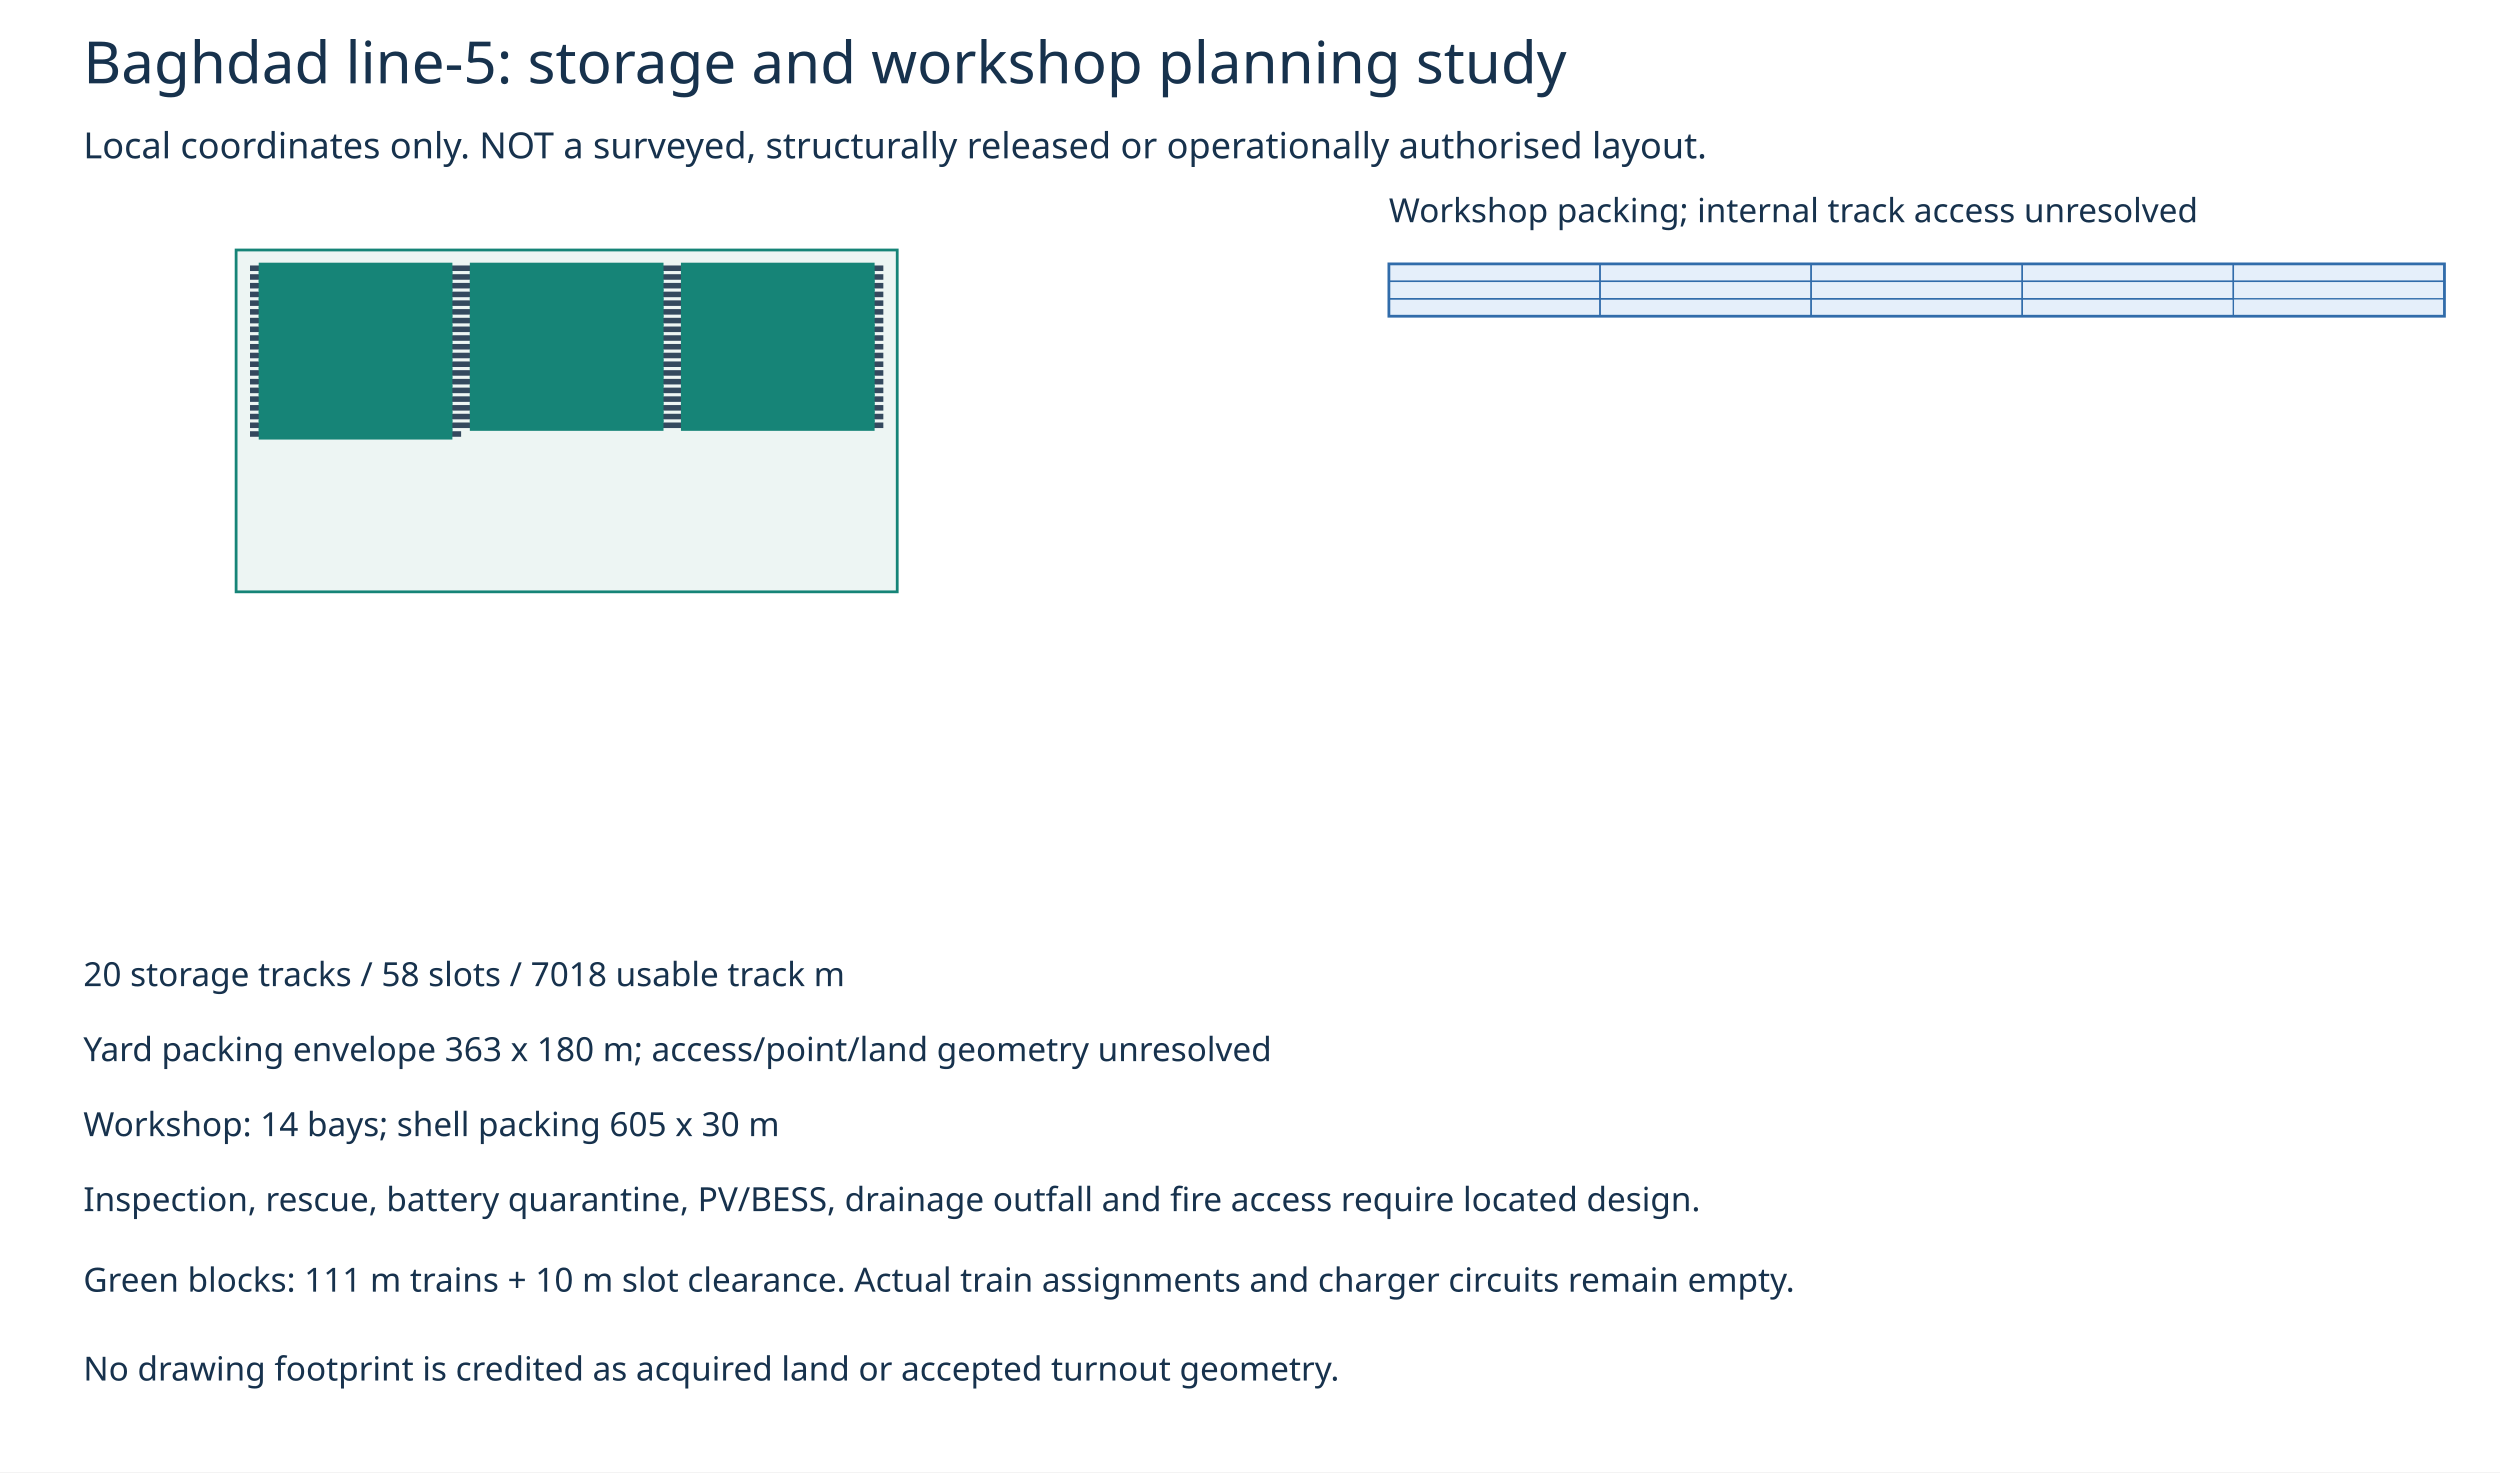
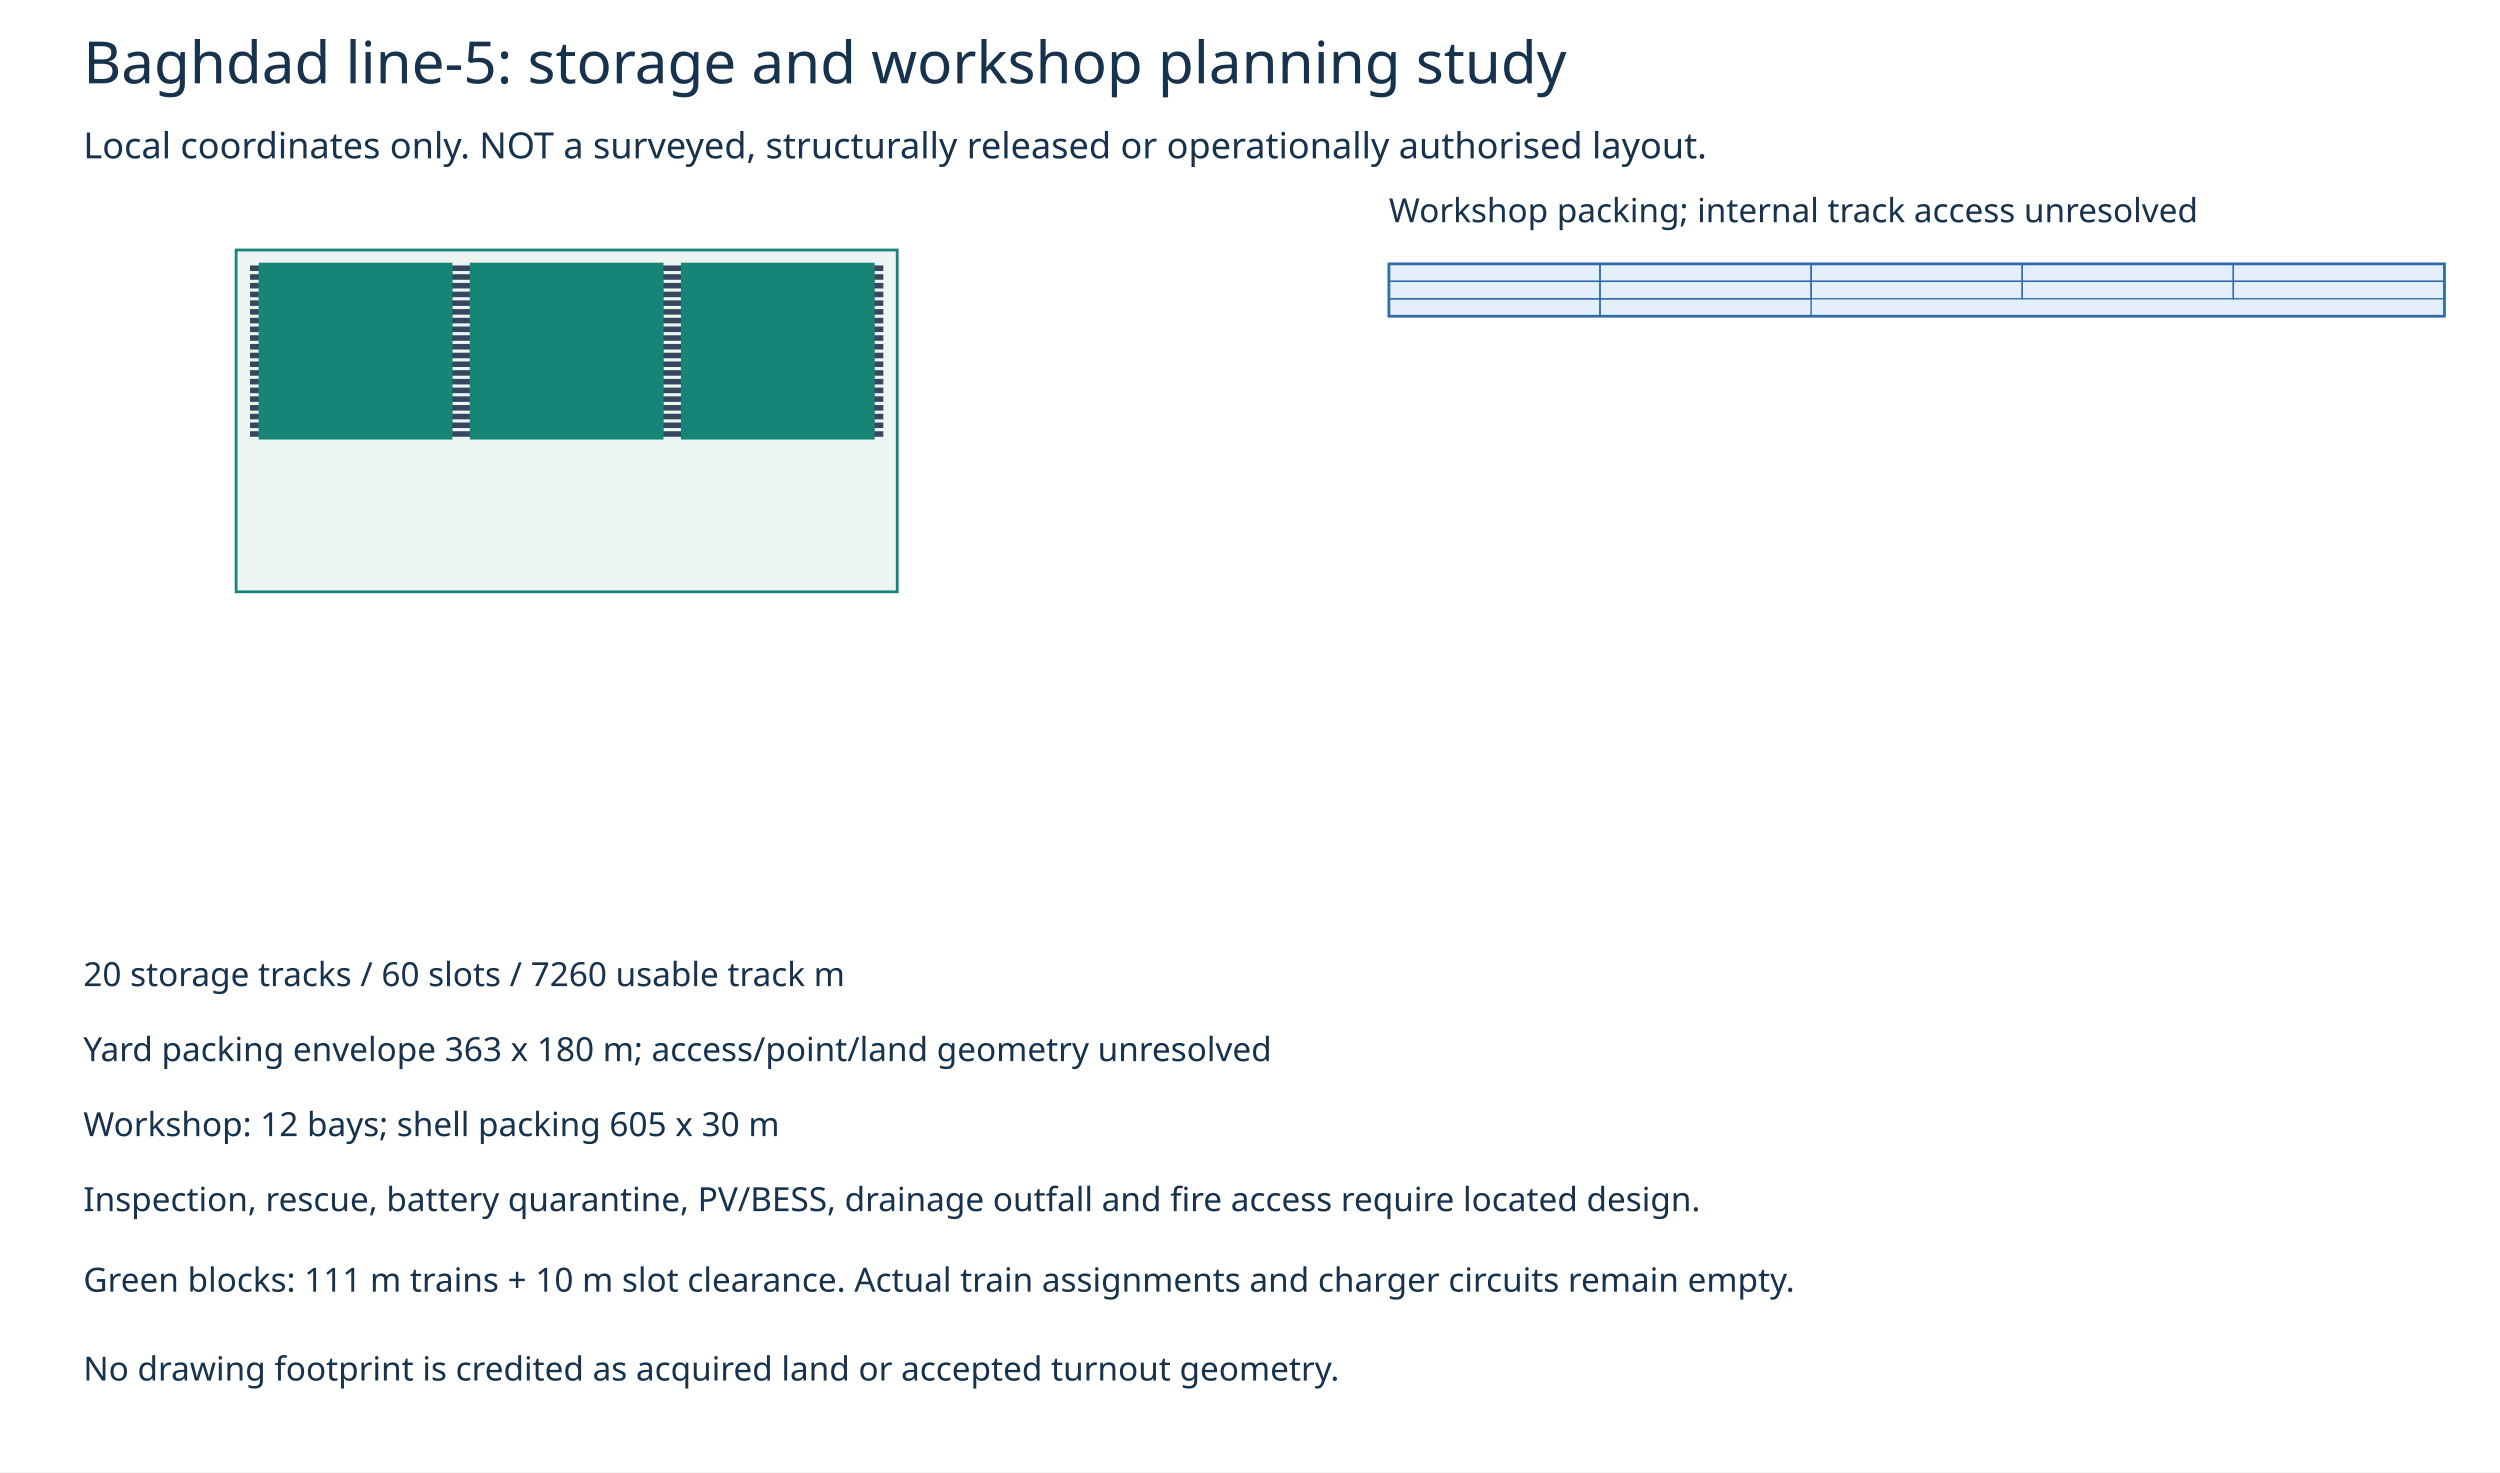
<svg xmlns="http://www.w3.org/2000/svg" width="900" height="530" viewBox="0 0 900 530">
  <rect width="900" height="530" fill="white" />
  <g font-family="sans-serif" fill="#17324d">
    <text x="30" y="30" font-size="21">Baghdad line-5: storage and workshop planning study</text>
    <text x="30" y="57" font-size="13">Local coordinates only. NOT a surveyed, structurally released or operationally authorised layout.</text>
    <rect x="85" y="90" width="238.00" height="123.06" fill="#edf5f3" stroke="#168477" />
    <path d="M90 96.57 H318.00" stroke="#34495e" stroke-width="2" />
    <rect x="93.14" y="94.57" width="69.72" height="4" fill="#168477" />
    <rect x="169.14" y="94.57" width="69.72" height="4" fill="#168477" />
    <rect x="245.14" y="94.57" width="69.72" height="4" fill="#168477" />
    <path d="M90 99.71 H318.00" stroke="#34495e" stroke-width="2" />
    <rect x="93.14" y="97.71" width="69.72" height="4" fill="#168477" />
    <rect x="169.14" y="97.71" width="69.72" height="4" fill="#168477" />
    <rect x="245.14" y="97.71" width="69.72" height="4" fill="#168477" />
    <path d="M90 102.85 H318.00" stroke="#34495e" stroke-width="2" />
    <rect x="93.14" y="100.85" width="69.72" height="4" fill="#168477" />
    <rect x="169.14" y="100.85" width="69.72" height="4" fill="#168477" />
    <rect x="245.14" y="100.85" width="69.72" height="4" fill="#168477" />
    <path d="M90 105.99 H318.00" stroke="#34495e" stroke-width="2" />
    <rect x="93.14" y="103.99" width="69.72" height="4" fill="#168477" />
    <rect x="169.14" y="103.99" width="69.72" height="4" fill="#168477" />
    <rect x="245.14" y="103.99" width="69.72" height="4" fill="#168477" />
    <path d="M90 109.13 H318.00" stroke="#34495e" stroke-width="2" />
    <rect x="93.14" y="107.13" width="69.72" height="4" fill="#168477" />
    <rect x="169.14" y="107.13" width="69.72" height="4" fill="#168477" />
    <rect x="245.14" y="107.13" width="69.72" height="4" fill="#168477" />
    <path d="M90 112.27 H318.00" stroke="#34495e" stroke-width="2" />
    <rect x="93.14" y="110.27" width="69.72" height="4" fill="#168477" />
    <rect x="169.14" y="110.27" width="69.72" height="4" fill="#168477" />
    <rect x="245.14" y="110.27" width="69.72" height="4" fill="#168477" />
    <path d="M90 115.41 H318.00" stroke="#34495e" stroke-width="2" />
    <rect x="93.14" y="113.41" width="69.72" height="4" fill="#168477" />
    <rect x="169.14" y="113.41" width="69.72" height="4" fill="#168477" />
    <rect x="245.14" y="113.41" width="69.72" height="4" fill="#168477" />
    <path d="M90 118.55 H318.00" stroke="#34495e" stroke-width="2" />
    <rect x="93.14" y="116.55" width="69.72" height="4" fill="#168477" />
    <rect x="169.14" y="116.55" width="69.72" height="4" fill="#168477" />
    <rect x="245.14" y="116.55" width="69.72" height="4" fill="#168477" />
    <path d="M90 121.69 H318.00" stroke="#34495e" stroke-width="2" />
    <rect x="93.14" y="119.69" width="69.72" height="4" fill="#168477" />
    <rect x="169.14" y="119.69" width="69.72" height="4" fill="#168477" />
    <rect x="245.14" y="119.69" width="69.72" height="4" fill="#168477" />
    <path d="M90 124.83 H318.00" stroke="#34495e" stroke-width="2" />
    <rect x="93.14" y="122.83" width="69.72" height="4" fill="#168477" />
    <rect x="169.14" y="122.83" width="69.72" height="4" fill="#168477" />
    <rect x="245.14" y="122.83" width="69.72" height="4" fill="#168477" />
    <path d="M90 127.98 H318.00" stroke="#34495e" stroke-width="2" />
    <rect x="93.14" y="125.98" width="69.72" height="4" fill="#168477" />
    <rect x="169.14" y="125.98" width="69.72" height="4" fill="#168477" />
    <rect x="245.14" y="125.98" width="69.72" height="4" fill="#168477" />
    <path d="M90 131.12 H318.00" stroke="#34495e" stroke-width="2" />
    <rect x="93.14" y="129.12" width="69.72" height="4" fill="#168477" />
    <rect x="169.14" y="129.12" width="69.72" height="4" fill="#168477" />
    <rect x="245.14" y="129.12" width="69.72" height="4" fill="#168477" />
    <path d="M90 134.26 H318.00" stroke="#34495e" stroke-width="2" />
    <rect x="93.14" y="132.26" width="69.72" height="4" fill="#168477" />
    <rect x="169.14" y="132.26" width="69.72" height="4" fill="#168477" />
    <rect x="245.14" y="132.26" width="69.72" height="4" fill="#168477" />
    <path d="M90 137.40 H318.00" stroke="#34495e" stroke-width="2" />
    <rect x="93.14" y="135.40" width="69.72" height="4" fill="#168477" />
    <rect x="169.14" y="135.40" width="69.72" height="4" fill="#168477" />
    <rect x="245.14" y="135.40" width="69.72" height="4" fill="#168477" />
    <path d="M90 140.54 H318.00" stroke="#34495e" stroke-width="2" />
    <rect x="93.14" y="138.54" width="69.72" height="4" fill="#168477" />
    <rect x="169.14" y="138.54" width="69.72" height="4" fill="#168477" />
    <rect x="245.14" y="138.54" width="69.72" height="4" fill="#168477" />
    <path d="M90 143.68 H318.00" stroke="#34495e" stroke-width="2" />
    <rect x="93.14" y="141.68" width="69.72" height="4" fill="#168477" />
    <rect x="169.14" y="141.68" width="69.72" height="4" fill="#168477" />
    <rect x="245.14" y="141.68" width="69.72" height="4" fill="#168477" />
    <path d="M90 146.82 H318.00" stroke="#34495e" stroke-width="2" />
    <rect x="93.14" y="144.82" width="69.72" height="4" fill="#168477" />
    <rect x="169.14" y="144.82" width="69.72" height="4" fill="#168477" />
    <rect x="245.14" y="144.82" width="69.72" height="4" fill="#168477" />
    <path d="M90 149.96 H318.00" stroke="#34495e" stroke-width="2" />
    <rect x="93.14" y="147.96" width="69.72" height="4" fill="#168477" />
    <rect x="169.14" y="147.96" width="69.72" height="4" fill="#168477" />
    <rect x="245.14" y="147.96" width="69.72" height="4" fill="#168477" />
    <path d="M90 153.10 H318.00" stroke="#34495e" stroke-width="2" />
    <rect x="93.14" y="151.10" width="69.72" height="4" fill="#168477" />
    <rect x="169.14" y="151.10" width="69.72" height="4" fill="#168477" />
    <rect x="245.14" y="151.10" width="69.72" height="4" fill="#168477" />
-     <path d="M90 156.24 H166.00" stroke="#34495e" stroke-width="2" />
+     <path d="M90 156.24 H318.00" stroke="#34495e" stroke-width="2" />
    <rect x="93.14" y="154.24" width="69.72" height="4" fill="#168477" />
+     <rect x="169.14" y="154.24" width="69.72" height="4" fill="#168477" />
+     <rect x="245.14" y="154.24" width="69.72" height="4" fill="#168477" />
    <rect x="500" y="95" width="380.00" height="18.84" fill="#e5effa" stroke="#316caa" />
    <rect x="500.00" y="95.00" width="76.00" height="6.28" fill="none" stroke="#316caa" stroke-width="0.5" />
    <rect x="576.00" y="95.00" width="76.00" height="6.28" fill="none" stroke="#316caa" stroke-width="0.5" />
    <rect x="652.00" y="95.00" width="76.00" height="6.28" fill="none" stroke="#316caa" stroke-width="0.5" />
    <rect x="728.00" y="95.00" width="76.00" height="6.28" fill="none" stroke="#316caa" stroke-width="0.5" />
    <rect x="804.00" y="95.00" width="76.00" height="6.28" fill="none" stroke="#316caa" stroke-width="0.5" />
    <rect x="500.00" y="101.28" width="76.00" height="6.28" fill="none" stroke="#316caa" stroke-width="0.5" />
    <rect x="576.00" y="101.28" width="76.00" height="6.28" fill="none" stroke="#316caa" stroke-width="0.5" />
    <rect x="652.00" y="101.28" width="76.00" height="6.28" fill="none" stroke="#316caa" stroke-width="0.5" />
    <rect x="728.00" y="101.28" width="76.00" height="6.28" fill="none" stroke="#316caa" stroke-width="0.5" />
    <rect x="804.00" y="101.28" width="76.00" height="6.28" fill="none" stroke="#316caa" stroke-width="0.5" />
    <rect x="500.00" y="107.56" width="76.00" height="6.28" fill="none" stroke="#316caa" stroke-width="0.5" />
    <rect x="576.00" y="107.56" width="76.00" height="6.28" fill="none" stroke="#316caa" stroke-width="0.5" />
-     <rect x="652.00" y="107.56" width="76.00" height="6.28" fill="none" stroke="#316caa" stroke-width="0.5" />
-     <rect x="728.00" y="107.56" width="76.00" height="6.28" fill="none" stroke="#316caa" stroke-width="0.5" />
    <text x="500" y="80" font-size="12">Workshop packing; internal track access unresolved</text>
-     <text x="30" y="355">20 storage tracks / 58 slots / 7018 usable track m</text>
+     <text x="30" y="355">20 storage tracks / 60 slots / 7260 usable track m</text>
    <text x="30" y="382">Yard packing envelope 363 x 180 m; access/point/land geometry unresolved</text>
-     <text x="30" y="409">Workshop: 14 bays; shell packing 605 x 30 m</text>
+     <text x="30" y="409">Workshop: 12 bays; shell packing 605 x 30 m</text>
    <text x="30" y="436">Inspection, rescue, battery quarantine, PV/BESS, drainage outfall and fire access require located design.</text>
    <text x="30" y="465">Green blocks: 111 m trains + 10 m slot clearance. Actual train assignments and charger circuits remain empty.</text>
    <text x="30" y="497">No drawing footprint is credited as acquired land or accepted turnout geometry.</text>
  </g>
</svg>
